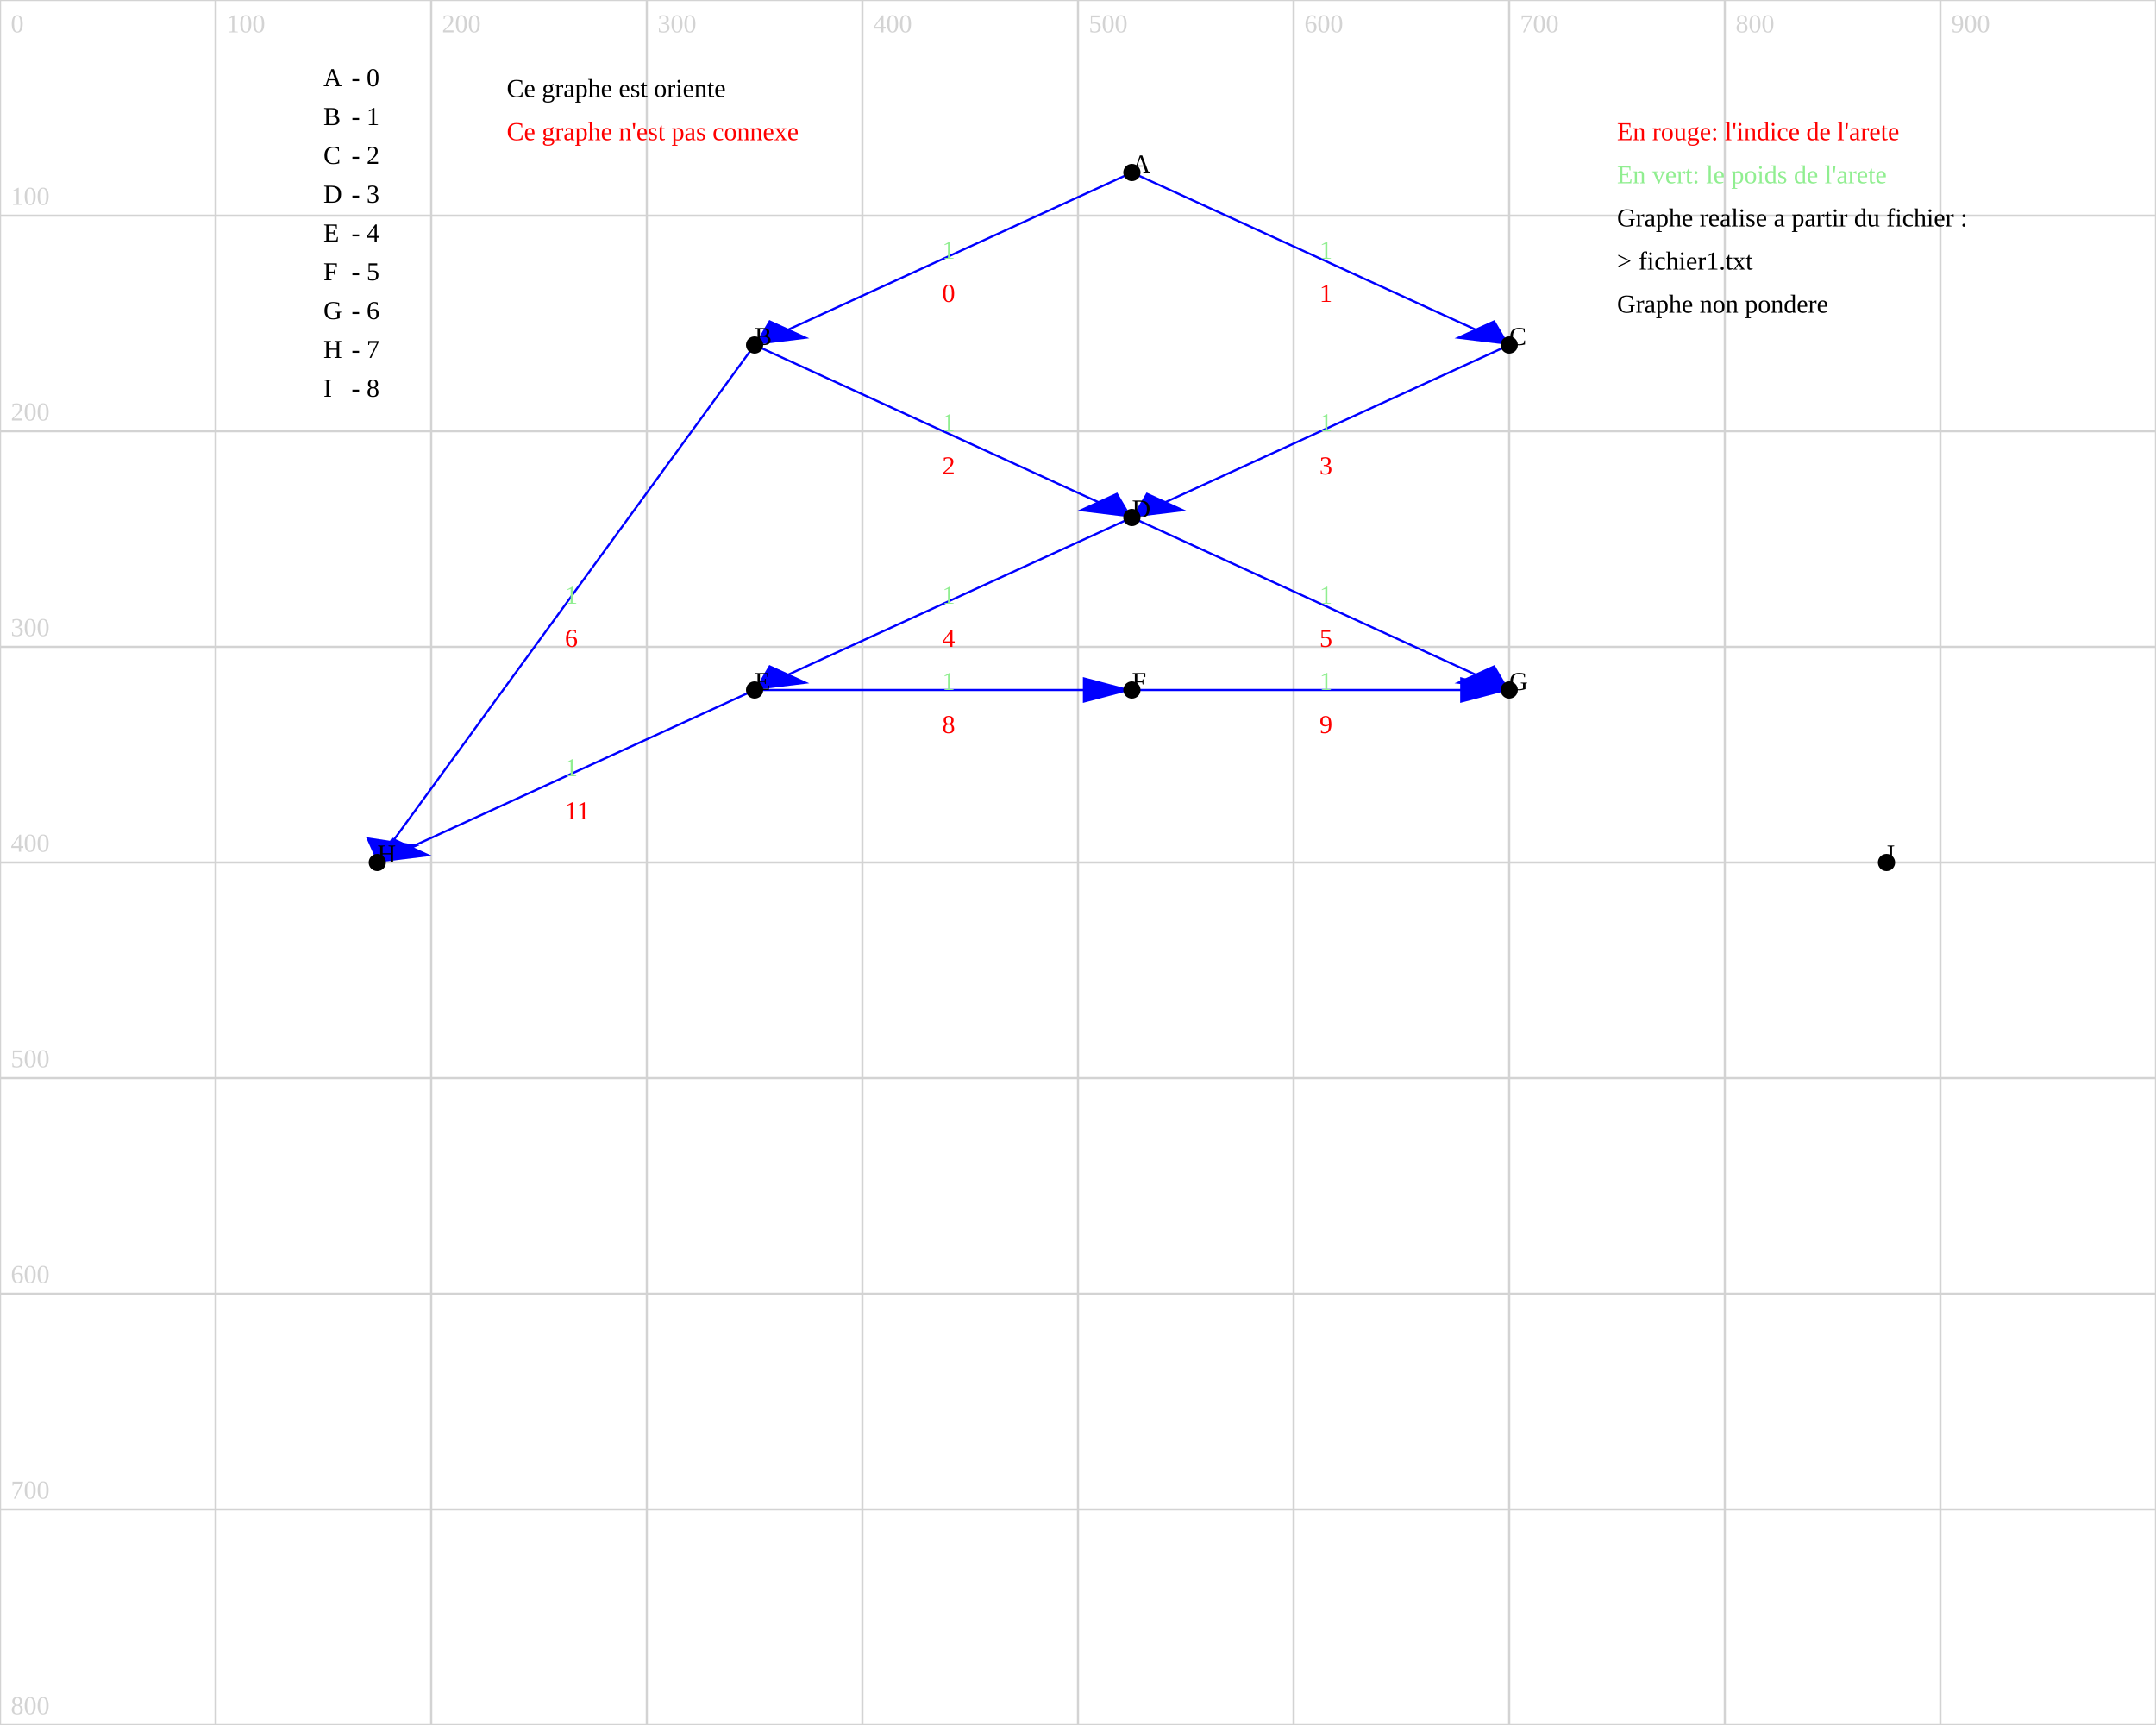
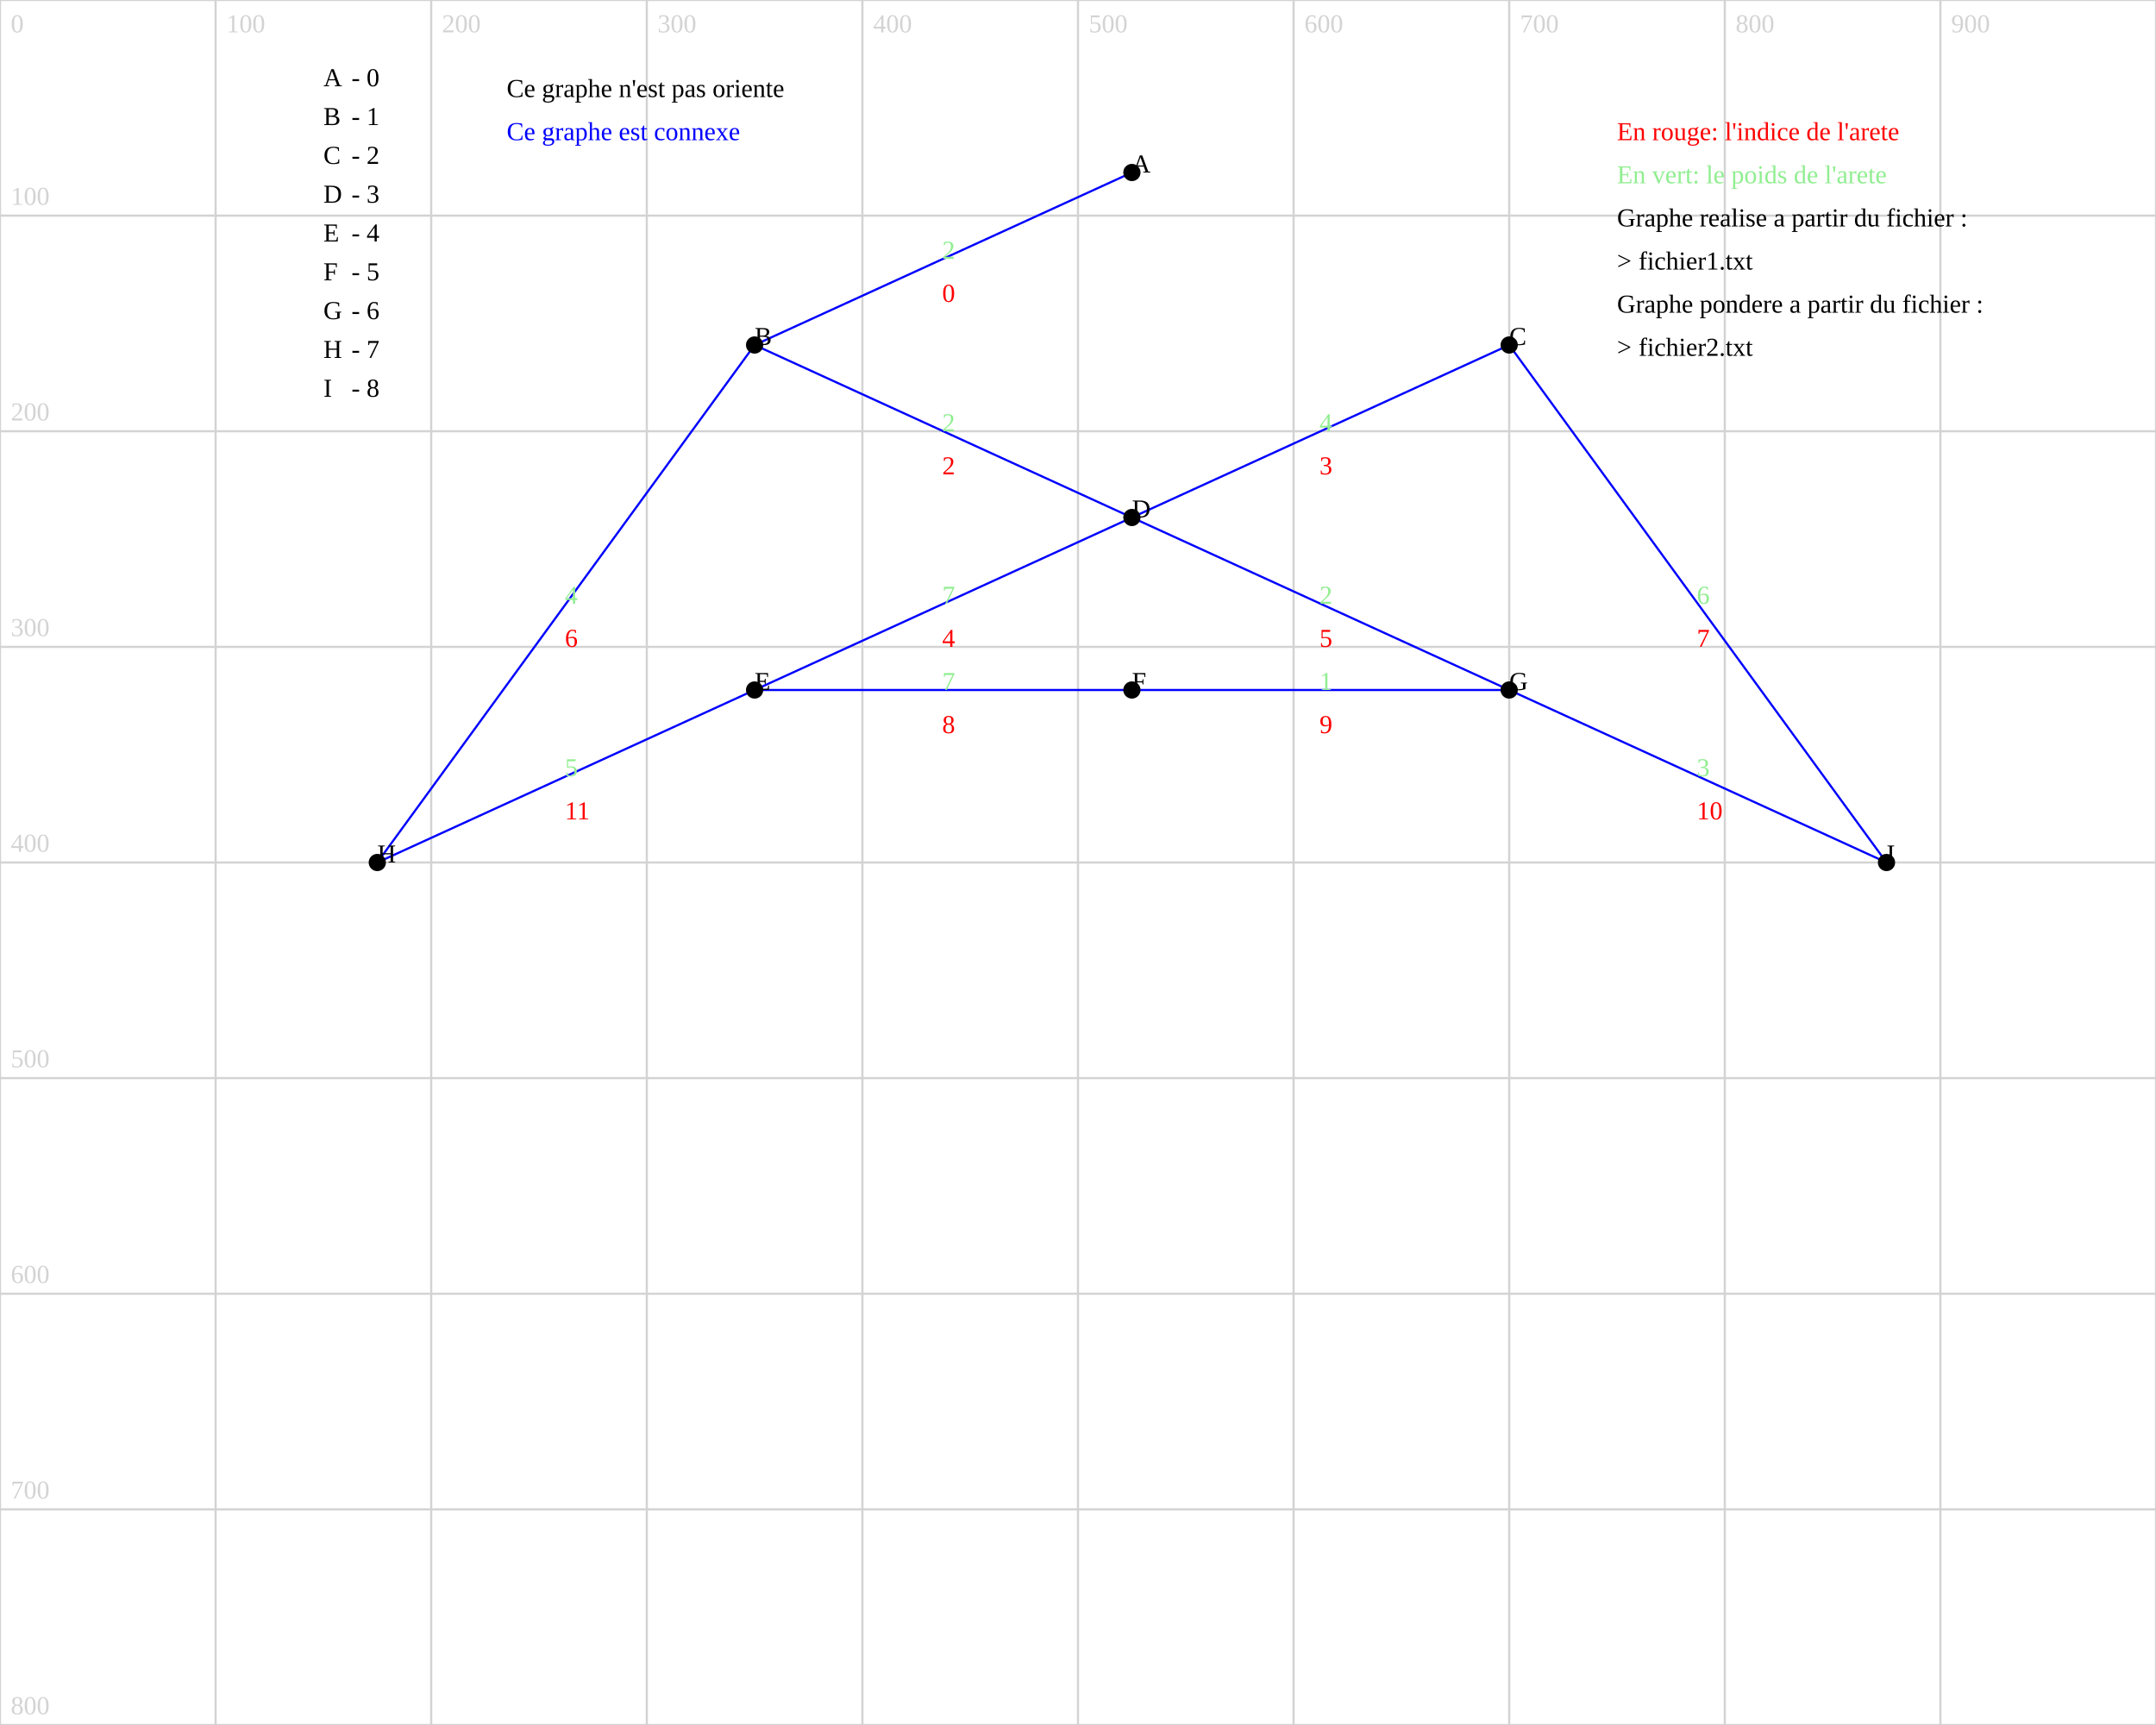
<svg xmlns="http://www.w3.org/2000/svg" version="1.1" width="1000" height="800">
  <line x1="0" y1="0" x2="1000" y2="0" stroke="lightgrey" />
  <text x="5" y="-5" fill="lightgrey">0</text>
  <line x1="0" y1="100" x2="1000" y2="100" stroke="lightgrey" />
  <text x="5" y="95" fill="lightgrey">100</text>
  <line x1="0" y1="200" x2="1000" y2="200" stroke="lightgrey" />
  <text x="5" y="195" fill="lightgrey">200</text>
  <line x1="0" y1="300" x2="1000" y2="300" stroke="lightgrey" />
  <text x="5" y="295" fill="lightgrey">300</text>
  <line x1="0" y1="400" x2="1000" y2="400" stroke="lightgrey" />
  <text x="5" y="395" fill="lightgrey">400</text>
  <line x1="0" y1="500" x2="1000" y2="500" stroke="lightgrey" />
  <text x="5" y="495" fill="lightgrey">500</text>
  <line x1="0" y1="600" x2="1000" y2="600" stroke="lightgrey" />
  <text x="5" y="595" fill="lightgrey">600</text>
  <line x1="0" y1="700" x2="1000" y2="700" stroke="lightgrey" />
  <text x="5" y="695" fill="lightgrey">700</text>
  <line x1="0" y1="800" x2="1000" y2="800" stroke="lightgrey" />
  <text x="5" y="795" fill="lightgrey">800</text>
  <line x1="0" y1="0" x2="0" y2="800" stroke="lightgrey" />
  <text x="5" y="15" fill="lightgrey">0</text>
  <line x1="100" y1="0" x2="100" y2="800" stroke="lightgrey" />
  <text x="105" y="15" fill="lightgrey">100</text>
  <line x1="200" y1="0" x2="200" y2="800" stroke="lightgrey" />
  <text x="205" y="15" fill="lightgrey">200</text>
  <line x1="300" y1="0" x2="300" y2="800" stroke="lightgrey" />
  <text x="305" y="15" fill="lightgrey">300</text>
  <line x1="400" y1="0" x2="400" y2="800" stroke="lightgrey" />
  <text x="405" y="15" fill="lightgrey">400</text>
  <line x1="500" y1="0" x2="500" y2="800" stroke="lightgrey" />
  <text x="505" y="15" fill="lightgrey">500</text>
  <line x1="600" y1="0" x2="600" y2="800" stroke="lightgrey" />
  <text x="605" y="15" fill="lightgrey">600</text>
  <line x1="700" y1="0" x2="700" y2="800" stroke="lightgrey" />
  <text x="705" y="15" fill="lightgrey">700</text>
  <line x1="800" y1="0" x2="800" y2="800" stroke="lightgrey" />
  <text x="805" y="15" fill="lightgrey">800</text>
  <line x1="900" y1="0" x2="900" y2="800" stroke="lightgrey" />
  <text x="905" y="15" fill="lightgrey">900</text>
  <line x1="1000" y1="0" x2="1000" y2="800" stroke="lightgrey" />
  <text x="1005" y="15" fill="lightgrey">1000</text>
  <text x="750" y="65" fill="red">En rouge: l'indice de l'arete</text>
  <text x="750" y="85" fill="lightgreen">En vert: le poids de l'arete</text>
  <text x="750" y="105" fill="black">Graphe realise a partir du fichier : </text>
  <text x="750" y="125" fill="black">&gt;</text>
  <text x="760" y="125" fill="black">fichier1.txt</text>
-   <text x="235" y="45" fill="black">Ce graphe est oriente</text>
-   <text x="750" y="145" fill="black">Graphe non pondere</text>
+   <text x="235" y="45" fill="black">Ce graphe n'est pas oriente</text>
+   <text x="750" y="145" fill="black">Graphe pondere a partir du fichier : </text>
+   <text x="750" y="165" fill="black">&gt;</text>
+   <text x="760" y="165" fill="black">fichier2.txt</text>
  <line x1="525" y1="80" x2="350" y2="160" stroke="blue" />
-   <text x="437" y="120" fill="lightgreen">1</text>
+   <text x="437" y="120" fill="lightgreen">2</text>
  <text x="437" y="140" fill="red">0</text>
-   <polygon points=" 350,160 375.356,156.894 356.794,148.409" style="fill:blue" />
-   <line x1="525" y1="80" x2="700" y2="160" stroke="blue" />
-   <text x="612" y="120" fill="lightgreen">1</text>
-   <text x="612" y="140" fill="red">1</text>
-   <polygon points=" 700,160 693.206,148.409 674.644,156.894" style="fill:blue" />
  <line x1="350" y1="160" x2="525" y2="240" stroke="blue" />
-   <text x="437" y="200" fill="lightgreen">1</text>
+   <text x="437" y="200" fill="lightgreen">2</text>
  <text x="437" y="220" fill="red">2</text>
-   <polygon points=" 525,240 518.206,228.409 499.644,236.894" style="fill:blue" />
  <line x1="700" y1="160" x2="525" y2="240" stroke="blue" />
-   <text x="612" y="200" fill="lightgreen">1</text>
+   <text x="612" y="200" fill="lightgreen">4</text>
  <text x="612" y="220" fill="red">3</text>
-   <polygon points=" 525,240 550.356,236.894 531.794,228.409" style="fill:blue" />
  <line x1="525" y1="240" x2="350" y2="320" stroke="blue" />
-   <text x="437" y="280" fill="lightgreen">1</text>
+   <text x="437" y="280" fill="lightgreen">7</text>
  <text x="437" y="300" fill="red">4</text>
-   <polygon points=" 350,320 375.356,316.894 356.794,308.409" style="fill:blue" />
  <line x1="525" y1="240" x2="700" y2="320" stroke="blue" />
-   <text x="612" y="280" fill="lightgreen">1</text>
+   <text x="612" y="280" fill="lightgreen">2</text>
  <text x="612" y="300" fill="red">5</text>
-   <polygon points=" 700,320 693.206,308.409 674.644,316.894" style="fill:blue" />
  <line x1="350" y1="160" x2="175" y2="400" stroke="blue" />
-   <text x="262" y="280" fill="lightgreen">1</text>
+   <text x="262" y="280" fill="lightgreen">4</text>
  <text x="262" y="300" fill="red">6</text>
-   <polygon points=" 175,400 194.64,392.038 169.737,388.244" style="fill:blue" />
+   <line x1="700" y1="160" x2="875" y2="400" stroke="blue" />
+   <text x="787" y="280" fill="lightgreen">6</text>
+   <text x="787" y="300" fill="red">7</text>
  <line x1="350" y1="320" x2="525" y2="320" stroke="blue" />
-   <text x="437" y="320" fill="lightgreen">1</text>
+   <text x="437" y="320" fill="lightgreen">7</text>
  <text x="437" y="340" fill="red">8</text>
-   <polygon points=" 525,320 502.267,314 502.267,326" style="fill:blue" />
  <line x1="525" y1="320" x2="700" y2="320" stroke="blue" />
  <text x="612" y="320" fill="lightgreen">1</text>
  <text x="612" y="340" fill="red">9</text>
-   <polygon points=" 700,320 677.267,314 677.267,326" style="fill:blue" />
+   <line x1="700" y1="320" x2="875" y2="400" stroke="blue" />
+   <text x="787" y="360" fill="lightgreen">3</text>
+   <text x="787" y="380" fill="red">10</text>
  <line x1="350" y1="320" x2="175" y2="400" stroke="blue" />
-   <text x="262" y="360" fill="lightgreen">1</text>
+   <text x="262" y="360" fill="lightgreen">5</text>
  <text x="262" y="380" fill="red">11</text>
-   <polygon points=" 175,400 200.356,396.894 181.794,388.409" style="fill:blue" />
  <circle cx="525" cy="80" r="4" fill="black" />
  <text x="525" y="80" fill="black">A</text>
  <text x="150" y="40" fill="black">A</text>
  <text x="163" y="40" fill="black">-</text>
  <text x="170" y="40" fill="black">0</text>
  <circle cx="350" cy="160" r="4" fill="black" />
  <text x="350" y="160" fill="black">B</text>
  <text x="150" y="58" fill="black">B</text>
  <text x="163" y="58" fill="black">-</text>
  <text x="170" y="58" fill="black">1</text>
  <circle cx="700" cy="160" r="4" fill="black" />
  <text x="700" y="160" fill="black">C</text>
  <text x="150" y="76" fill="black">C</text>
  <text x="163" y="76" fill="black">-</text>
  <text x="170" y="76" fill="black">2</text>
  <circle cx="525" cy="240" r="4" fill="black" />
  <text x="525" y="240" fill="black">D</text>
  <text x="150" y="94" fill="black">D</text>
  <text x="163" y="94" fill="black">-</text>
  <text x="170" y="94" fill="black">3</text>
  <circle cx="350" cy="320" r="4" fill="black" />
  <text x="350" y="320" fill="black">E</text>
  <text x="150" y="112" fill="black">E</text>
  <text x="163" y="112" fill="black">-</text>
  <text x="170" y="112" fill="black">4</text>
  <circle cx="525" cy="320" r="4" fill="black" />
  <text x="525" y="320" fill="black">F</text>
  <text x="150" y="130" fill="black">F</text>
  <text x="163" y="130" fill="black">-</text>
  <text x="170" y="130" fill="black">5</text>
  <circle cx="700" cy="320" r="4" fill="black" />
  <text x="700" y="320" fill="black">G</text>
  <text x="150" y="148" fill="black">G</text>
  <text x="163" y="148" fill="black">-</text>
  <text x="170" y="148" fill="black">6</text>
  <circle cx="175" cy="400" r="4" fill="black" />
  <text x="175" y="400" fill="black">H</text>
  <text x="150" y="166" fill="black">H</text>
  <text x="163" y="166" fill="black">-</text>
  <text x="170" y="166" fill="black">7</text>
  <circle cx="875" cy="400" r="4" fill="black" />
  <text x="875" y="400" fill="black">I</text>
  <text x="150" y="184" fill="black">I</text>
  <text x="163" y="184" fill="black">-</text>
  <text x="170" y="184" fill="black">8</text>
-   <text x="235" y="65" fill="red">Ce graphe n'est pas connexe</text>
+   <text x="235" y="65" fill="blue">Ce graphe est connexe</text>
</svg>
